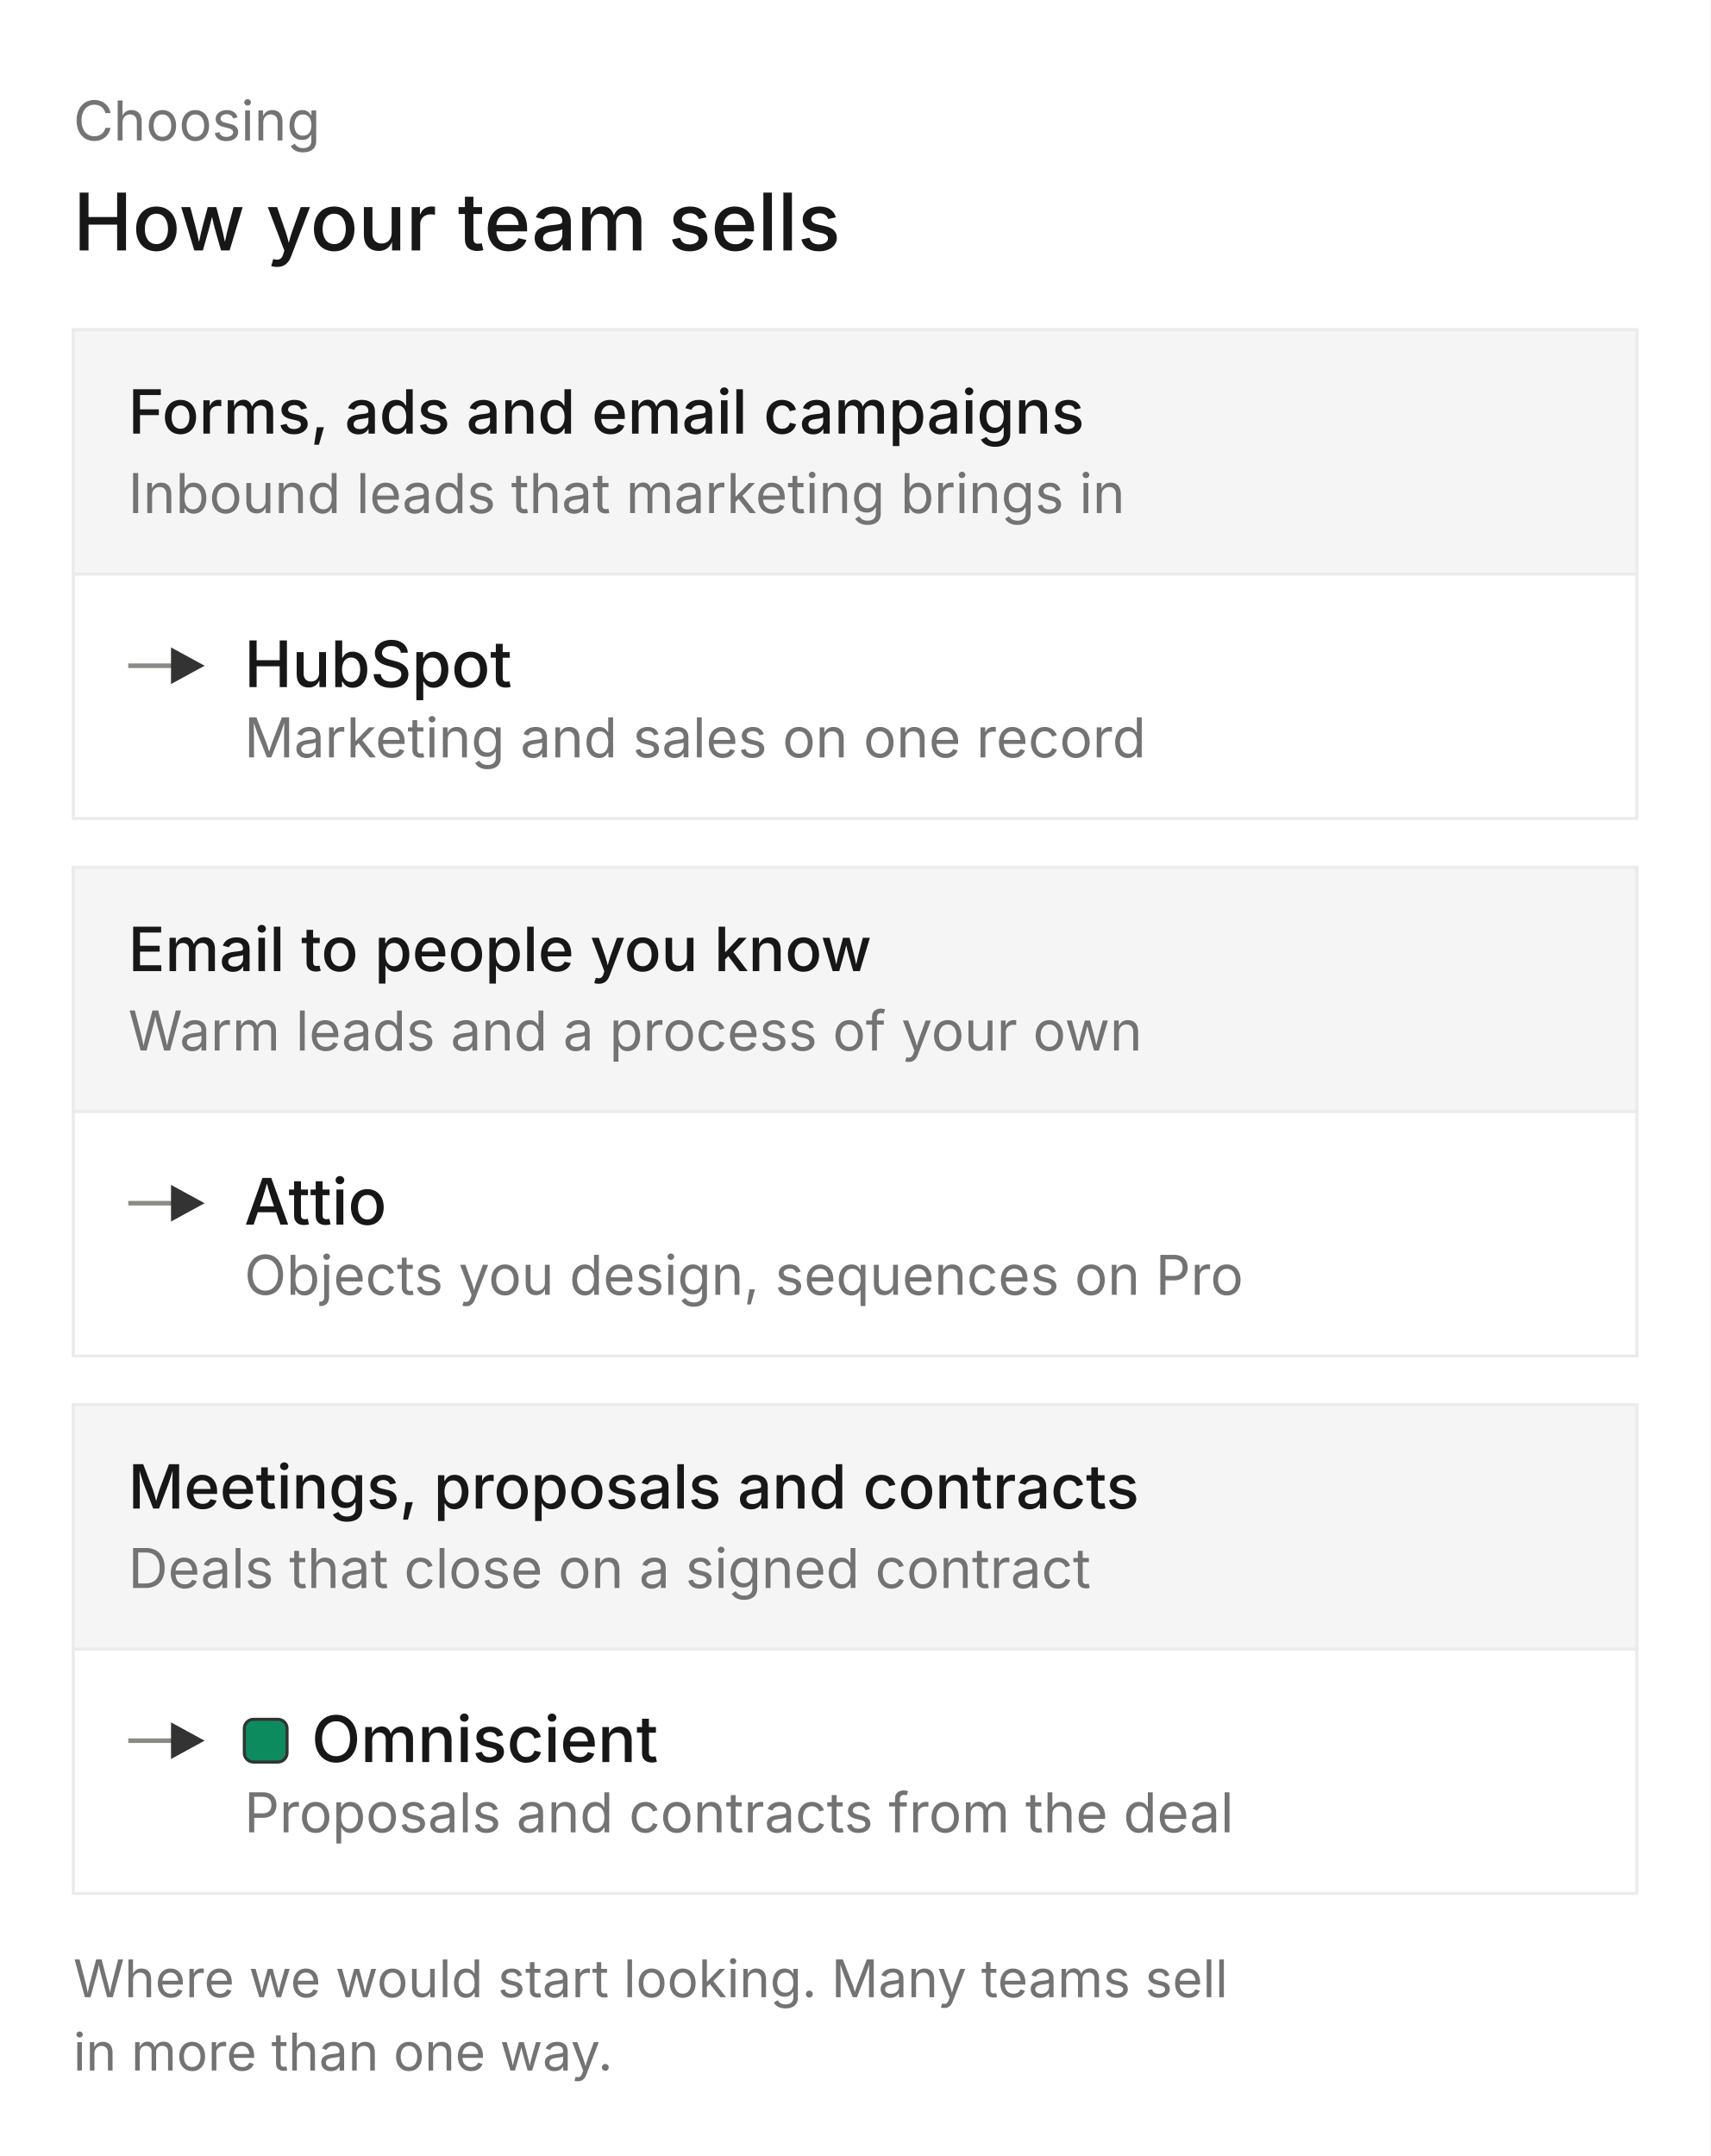
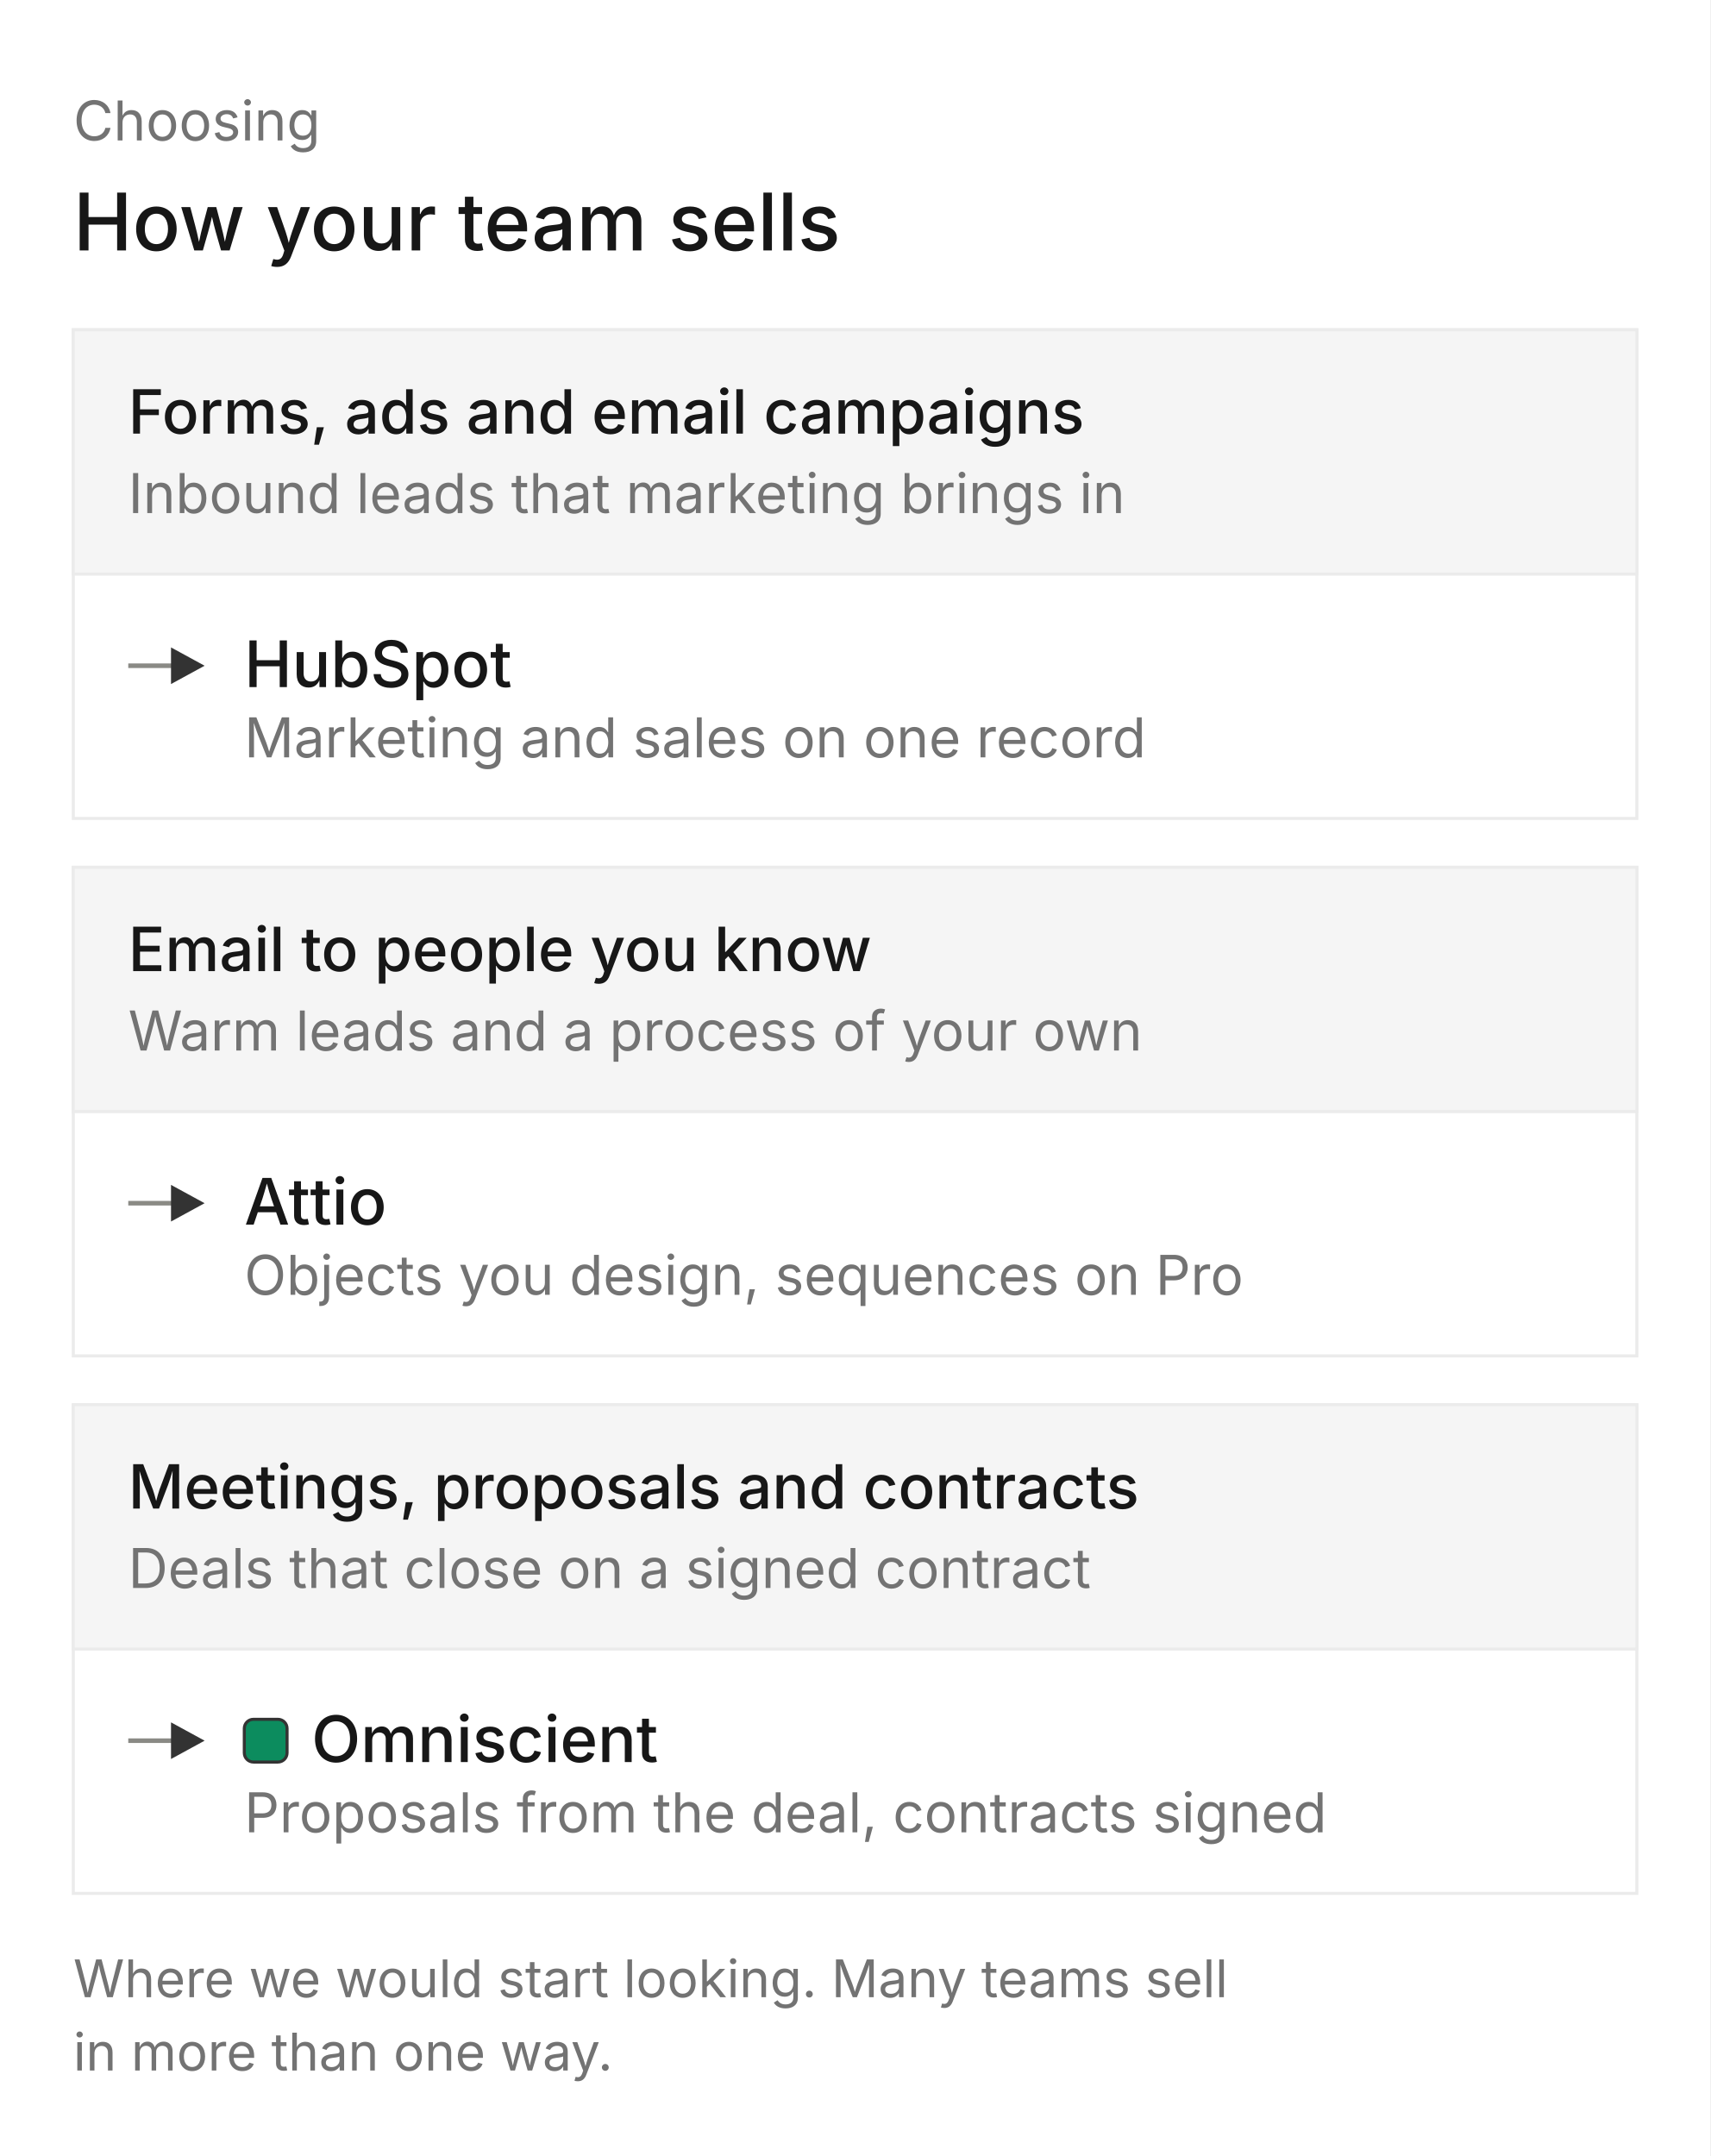
<svg xmlns="http://www.w3.org/2000/svg" viewBox="0 0 560 706" width="560" height="706" role="img" aria-labelledby="t d" font-family="Inter, system-ui, sans-serif">
  <rect width="560" height="706" fill="#ffffff" />
  <text x="24" y="46" font-family="Inter, system-ui, sans-serif" font-size="18" fill="#737373">Choosing</text>
  <text x="24" y="82" font-size="26" font-weight="500" fill="#171717">How your team sells</text>
  <rect x="24" y="108" width="512" height="160" fill="#ffffff" stroke="#ebebeb" />
  <rect x="24" y="108" width="512" height="80" fill="#f5f5f5" stroke="#ebebeb" />
  <text x="42" y="142" font-size="20" font-weight="500" fill="#171717">Forms, ads and email campaigns</text>
  <text x="42" y="168" font-size="18" fill="#737373">Inbound leads that marketing brings in</text>
  <line x1="42" x2="58" y1="218" y2="218" stroke="#8a8a85" stroke-width="1.5" />
  <path d="M56 212 L67 218 L56 224 Z" fill="#333333" />
  <text x="80" y="225" font-size="21" font-weight="500" fill="#171717">HubSpot</text>
  <text x="80" y="248" font-size="18" fill="#737373">Marketing and sales on one record</text>
  <rect x="24" y="284" width="512" height="160" fill="#ffffff" stroke="#ebebeb" />
  <rect x="24" y="284" width="512" height="80" fill="#f5f5f5" stroke="#ebebeb" />
  <text x="42" y="318" font-size="20" font-weight="500" fill="#171717">Email to people you know</text>
  <text x="42" y="344" font-size="18" fill="#737373">Warm leads and a process of your own</text>
  <line x1="42" x2="58" y1="394" y2="394" stroke="#8a8a85" stroke-width="1.5" />
  <path d="M56 388 L67 394 L56 400 Z" fill="#333333" />
  <text x="80" y="401" font-size="21" font-weight="500" fill="#171717">Attio</text>
  <text x="80" y="424" font-size="18" fill="#737373">Objects you design, sequences on Pro</text>
  <rect x="24" y="460" width="512" height="160" fill="#ffffff" stroke="#ebebeb" />
  <rect x="24" y="460" width="512" height="80" fill="#f5f5f5" stroke="#ebebeb" />
  <text x="42" y="494" font-size="20" font-weight="500" fill="#171717">Meetings, proposals and contracts</text>
  <text x="42" y="520" font-size="18" fill="#737373">Deals that close on a signed contract</text>
  <line x1="42" x2="58" y1="570" y2="570" stroke="#8a8a85" stroke-width="1.5" />
  <path d="M56 564 L67 570 L56 576 Z" fill="#333333" />
  <rect x="80" y="563" width="14" height="14" fill="#0c8c5e" stroke="#333333" rx="3" />
  <text x="102" y="577" font-size="21" font-weight="500" fill="#171717">Omniscient</text>
-   <text x="80" y="600" font-size="18" fill="#737373">Proposals and contracts from the deal</text>
+   <text x="80" y="600" font-size="18" fill="#737373">Proposals from the deal, contracts signed</text>
  <text x="24" y="654" font-size="17" fill="#737373">Where we would start looking. Many teams sell</text>
  <text x="24" y="678" font-size="17" fill="#737373">in more than one way.</text>
</svg>
